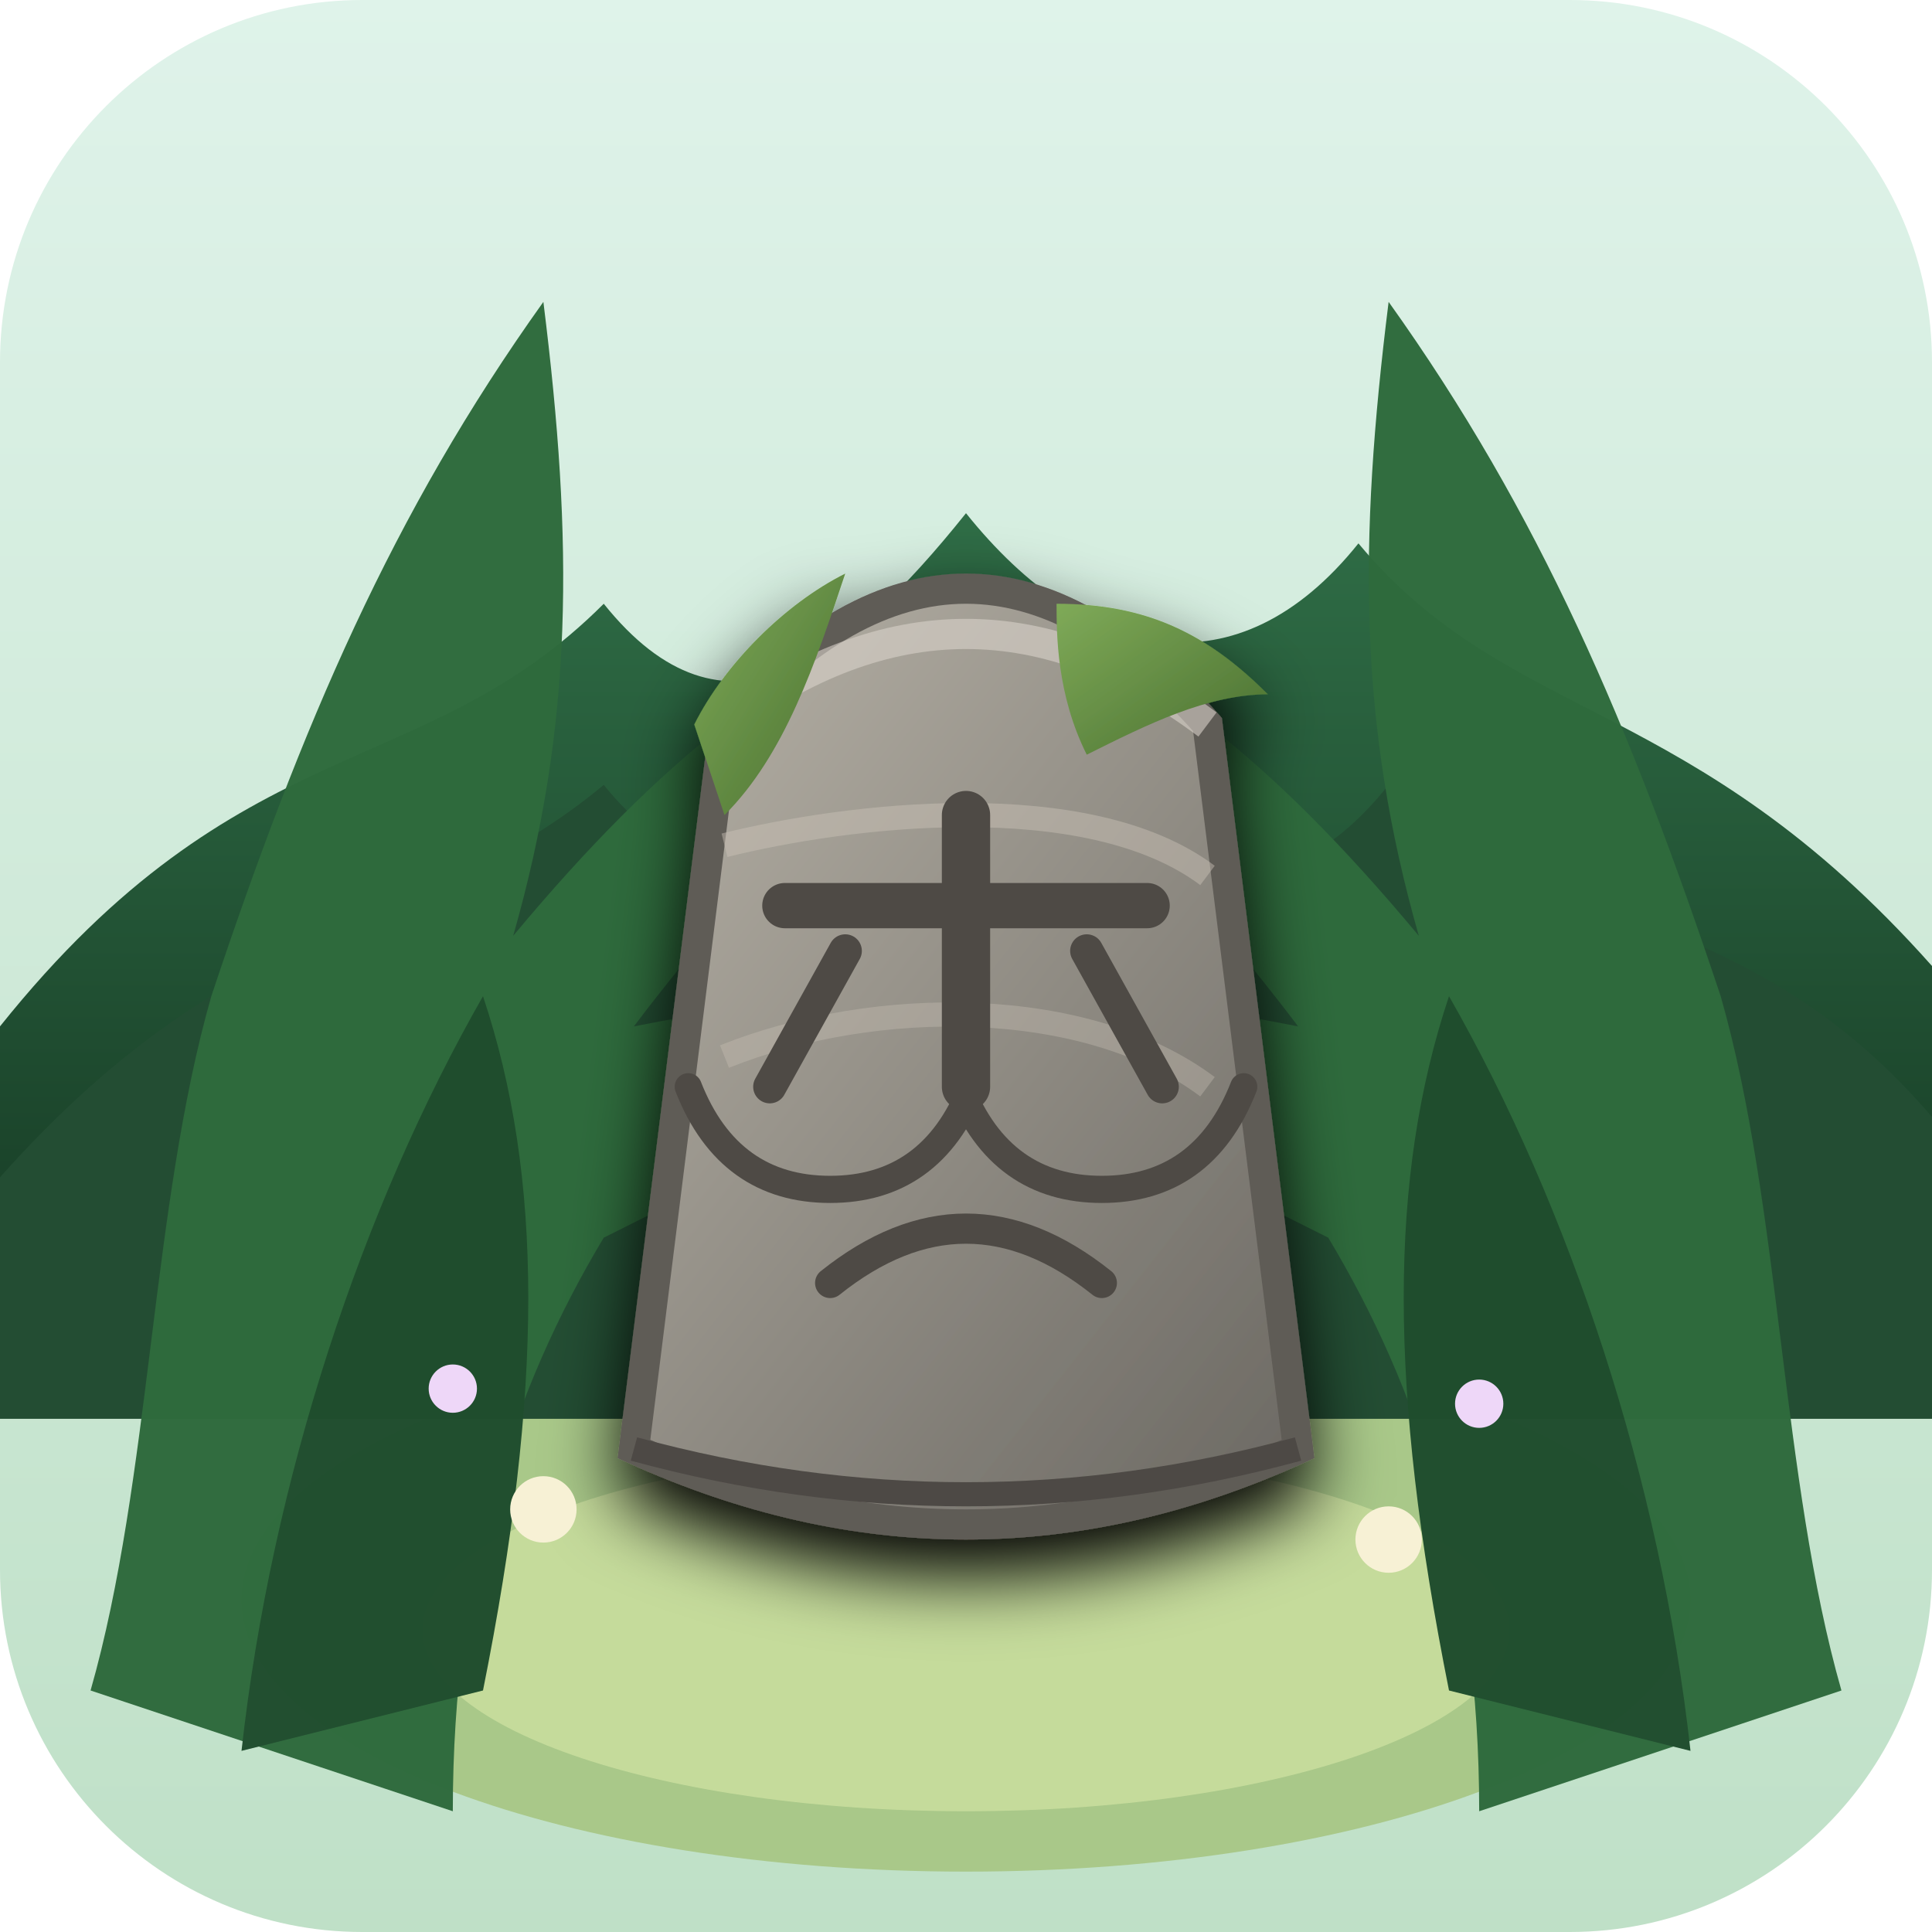
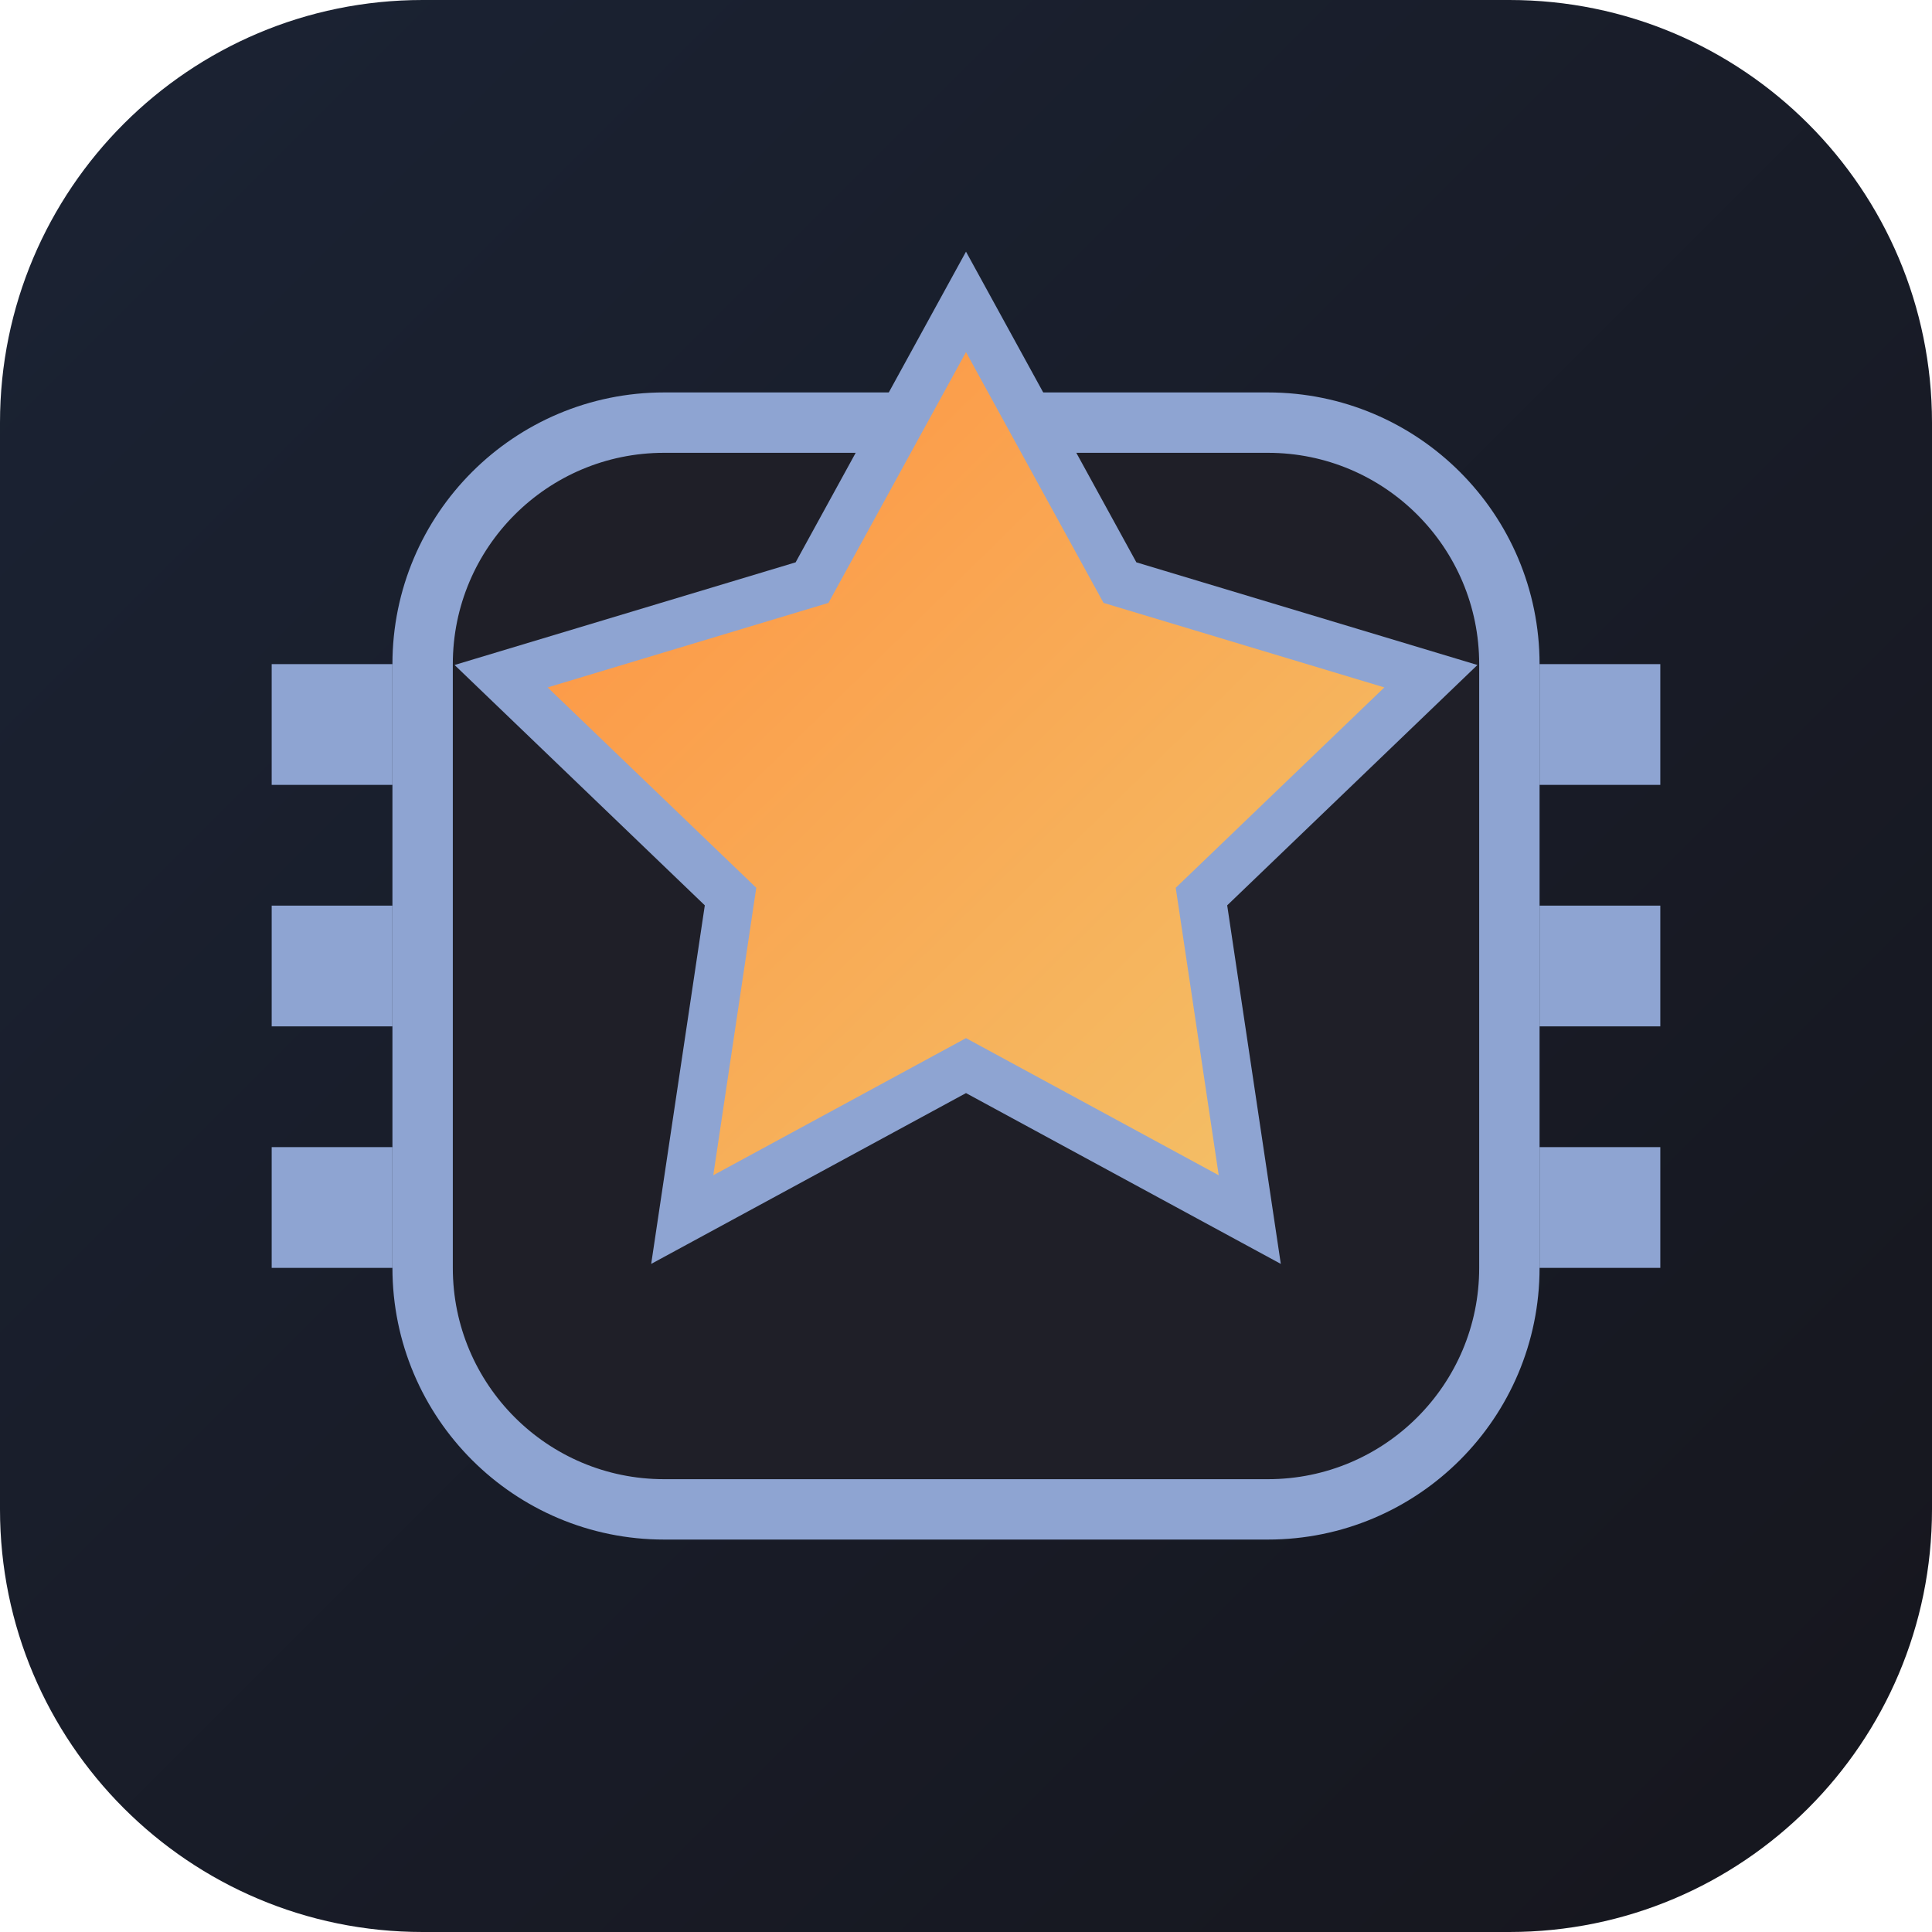
- <svg xmlns="http://www.w3.org/2000/svg" viewBox="0 0 64 64" role="img" aria-label="Forest clearing legal stone favicon">
+ <svg xmlns="http://www.w3.org/2000/svg" viewBox="0 0 64 64" role="img" aria-label="SpriteCraft favicon">
  <defs>
-     <linearGradient id="sky" x1="0" y1="0" x2="0" y2="1">
-       <stop offset="0%" stop-color="#dff3ea" />
-       <stop offset="100%" stop-color="#bfe0c7" />
+     <linearGradient id="bg" x1="0" x2="1" y1="0" y2="1">
+       <stop offset="0%" stop-color="#1b2334" />
+       <stop offset="100%" stop-color="#16161d" />
    </linearGradient>
-     <linearGradient id="forest" x1="0" y1="0" x2="0" y2="1">
-       <stop offset="0%" stop-color="#2f6d46" />
-       <stop offset="100%" stop-color="#163a24" />
+     <linearGradient id="spark" x1="0" x2="1" y1="0" y2="1">
+       <stop offset="0%" stop-color="#ff8f3f" />
+       <stop offset="100%" stop-color="#f2c56b" />
    </linearGradient>
-     <linearGradient id="stone" x1="0" y1="0" x2="0.9" y2="1">
-       <stop offset="0%" stop-color="#b8b3a8" />
-       <stop offset="100%" stop-color="#6e6b65" />
-     </linearGradient>
-     <linearGradient id="moss" x1="0" y1="0" x2="1" y2="1">
-       <stop offset="0%" stop-color="#7faa58" />
-       <stop offset="100%" stop-color="#496f30" />
-     </linearGradient>
-     <filter id="shadow" x="-25%" y="-25%" width="150%" height="150%">
-       <feGaussianBlur in="SourceAlpha" stdDeviation="1.2" result="blur" />
-       <feOffset dy="1.2" result="off" />
-       <feMerge>
-         <feMergeNode in="off" />
-         <feMergeNode in="SourceGraphic" />
-       </feMerge>
-     </filter>
  </defs>
-   <rect width="64" height="64" rx="12" fill="url(#sky)" />
-   <ellipse cx="32" cy="53" rx="24" ry="9" fill="#a9c889" />
-   <ellipse cx="32" cy="54" rx="18" ry="6" fill="#cfe2a2" opacity="0.75" />
-   <path d="M0 34 C8 24, 14 26, 20 20 C24 25, 28 22, 32 17 C36 22, 41 23, 45 18 C50 24, 56 23, 64 32 L64 44 L0 44 Z" fill="url(#forest)" />
-   <path d="M0 39 C8 30, 14 31, 20 26 C24 31, 29 28, 33 24 C38 29, 42 31, 46 26 C52 31, 58 30, 64 37 L64 47 L0 47 Z" fill="#234d33" />
-   <g opacity="0.98">
-     <path d="M3 56 C5 49, 5 40, 7 33 C10 24, 13 17, 18 10 C19 18, 19 24, 17 31 C22 25, 26 22, 31 20 C28 26, 24 30, 21 34 C26 33, 29 33, 33 34 C28 37, 24 39, 20 41 C17 46, 15 52, 15 60 Z" fill="#2e6a3c" />
-     <path d="M61 56 C59 49, 59 40, 57 33 C54 24, 51 17, 46 10 C45 18, 45 24, 47 31 C42 25, 38 22, 33 20 C36 26, 40 30, 43 34 C38 33, 35 33, 31 34 C36 37, 40 39, 44 41 C47 46, 49 52, 49 60 Z" fill="#2e6a3c" />
-     <path d="M8 58 C9 49, 12 40, 16 33 C18 39, 18 46, 16 56 Z" fill="#1f4d2d" />
-     <path d="M56 58 C55 49, 52 40, 48 33 C46 39, 46 46, 48 56 Z" fill="#1f4d2d" />
-   </g>
-   <g filter="url(#shadow)">
-     <path d="M21 48 L24 24 Q32 15 40 24 L43 48 Q32 53 21 48 Z" fill="url(#stone)" stroke="#5f5b56" stroke-width="1" />
-     <path d="M24 24 Q32 18 40 24" fill="none" stroke="#d8d2c9" stroke-width="1" opacity="0.6" />
-     <path d="M24 28 C28 27, 36 26, 40 29" fill="none" stroke="#cbc4b8" stroke-width="0.8" opacity="0.45" />
-     <path d="M24 35 C29 33, 36 33, 40 36" fill="none" stroke="#cbc4b8" stroke-width="0.8" opacity="0.35" />
-     <path d="M23 24 C24 22, 26 20, 28 19 C27 22, 26 25, 24 27 Z" fill="url(#moss)" />
-     <path d="M35 20 C38 20, 40 21, 42 23 C40 23, 38 24, 36 25 C35 23, 35 21, 35 20 Z" fill="url(#moss)" />
-     <path d="M21 48 Q32 51 43 48" fill="none" stroke="#4d4a45" stroke-width="0.8" />
-   </g>
-   <g fill="none" stroke="#4e4a45" stroke-linecap="round" stroke-linejoin="round">
-     <path d="M32 27 V36" stroke-width="1.6" />
-     <path d="M26 30 H38" stroke-width="1.5" />
-     <path d="M28 31.5 L25.5 36" stroke-width="1.1" />
-     <path d="M36 31.5 L38.5 36" stroke-width="1.1" />
-     <path d="M22.8 36 C23.7 38.3 25.3 39.4 27.5 39.4 C29.7 39.4 31.3 38.3 32.2 36" stroke-width="0.9" />
-     <path d="M31.8 36 C32.7 38.3 34.3 39.4 36.5 39.4 C38.7 39.4 40.3 38.3 41.2 36" stroke-width="0.9" />
-     <path d="M27.5 42.5 C29 41.3 30.5 40.7 32 40.7 C33.5 40.7 35 41.3 36.5 42.5" stroke-width="1" />
-   </g>
-   <g>
-     <circle cx="18" cy="50" r="1.1" fill="#f7f1d5" />
-     <circle cx="46" cy="51" r="1.1" fill="#f7f1d5" />
-     <circle cx="15" cy="46" r="0.8" fill="#eed7f8" />
-     <circle cx="49" cy="46.5" r="0.8" fill="#eed7f8" />
-   </g>
+   <rect width="64" height="64" rx="14" fill="url(#bg)" />
+   <rect x="14" y="14" width="36" height="36" rx="8" fill="#1f1f28" stroke="#8ea4d2" stroke-width="2" />
+   <path d="M32 10 L37.1 19.3 L47.4 22.4 L39.8 29.7 L41.4 40.4 L32 35.3 L22.6 40.4 L24.2 29.7 L16.6 22.4 L26.9 19.3 Z" fill="url(#spark)" stroke="#8ea4d2" stroke-width="1.6" />
+   <rect x="9" y="22" width="4" height="4" fill="#8ea4d2" />
+   <rect x="9" y="30" width="4" height="4" fill="#8ea4d2" />
+   <rect x="9" y="38" width="4" height="4" fill="#8ea4d2" />
+   <rect x="51" y="22" width="4" height="4" fill="#8ea4d2" />
+   <rect x="51" y="30" width="4" height="4" fill="#8ea4d2" />
+   <rect x="51" y="38" width="4" height="4" fill="#8ea4d2" />
</svg>
